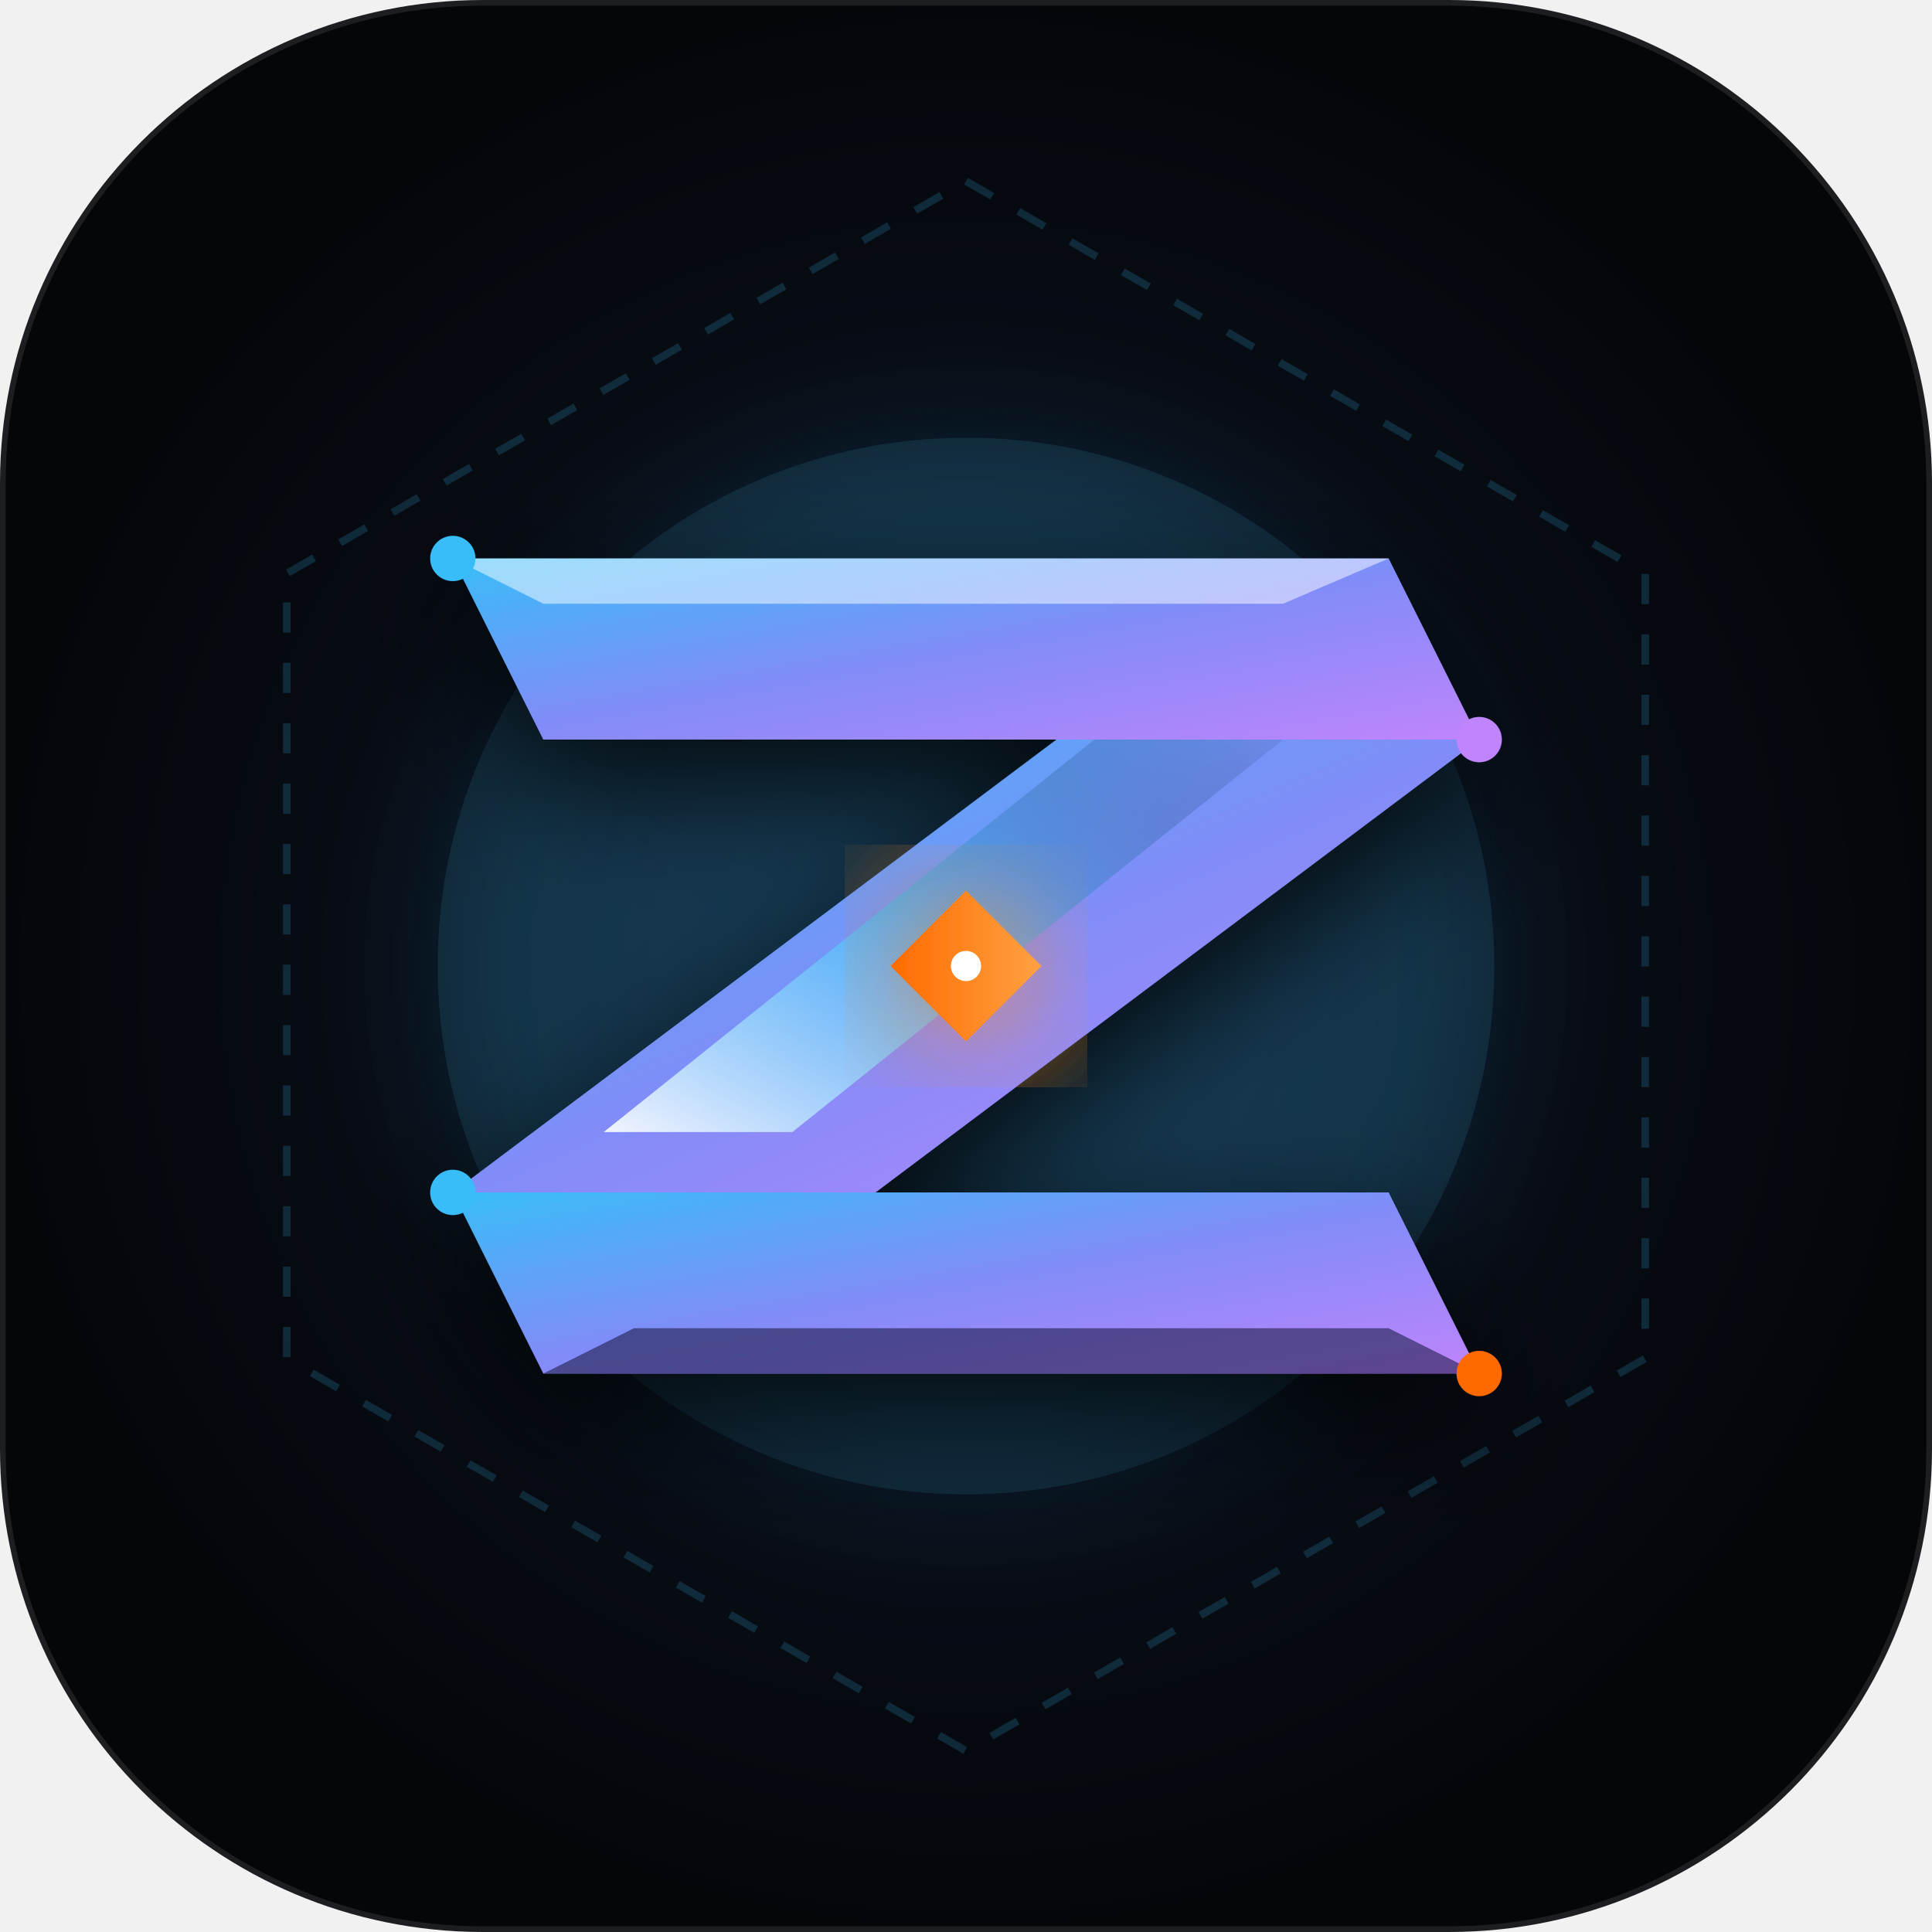
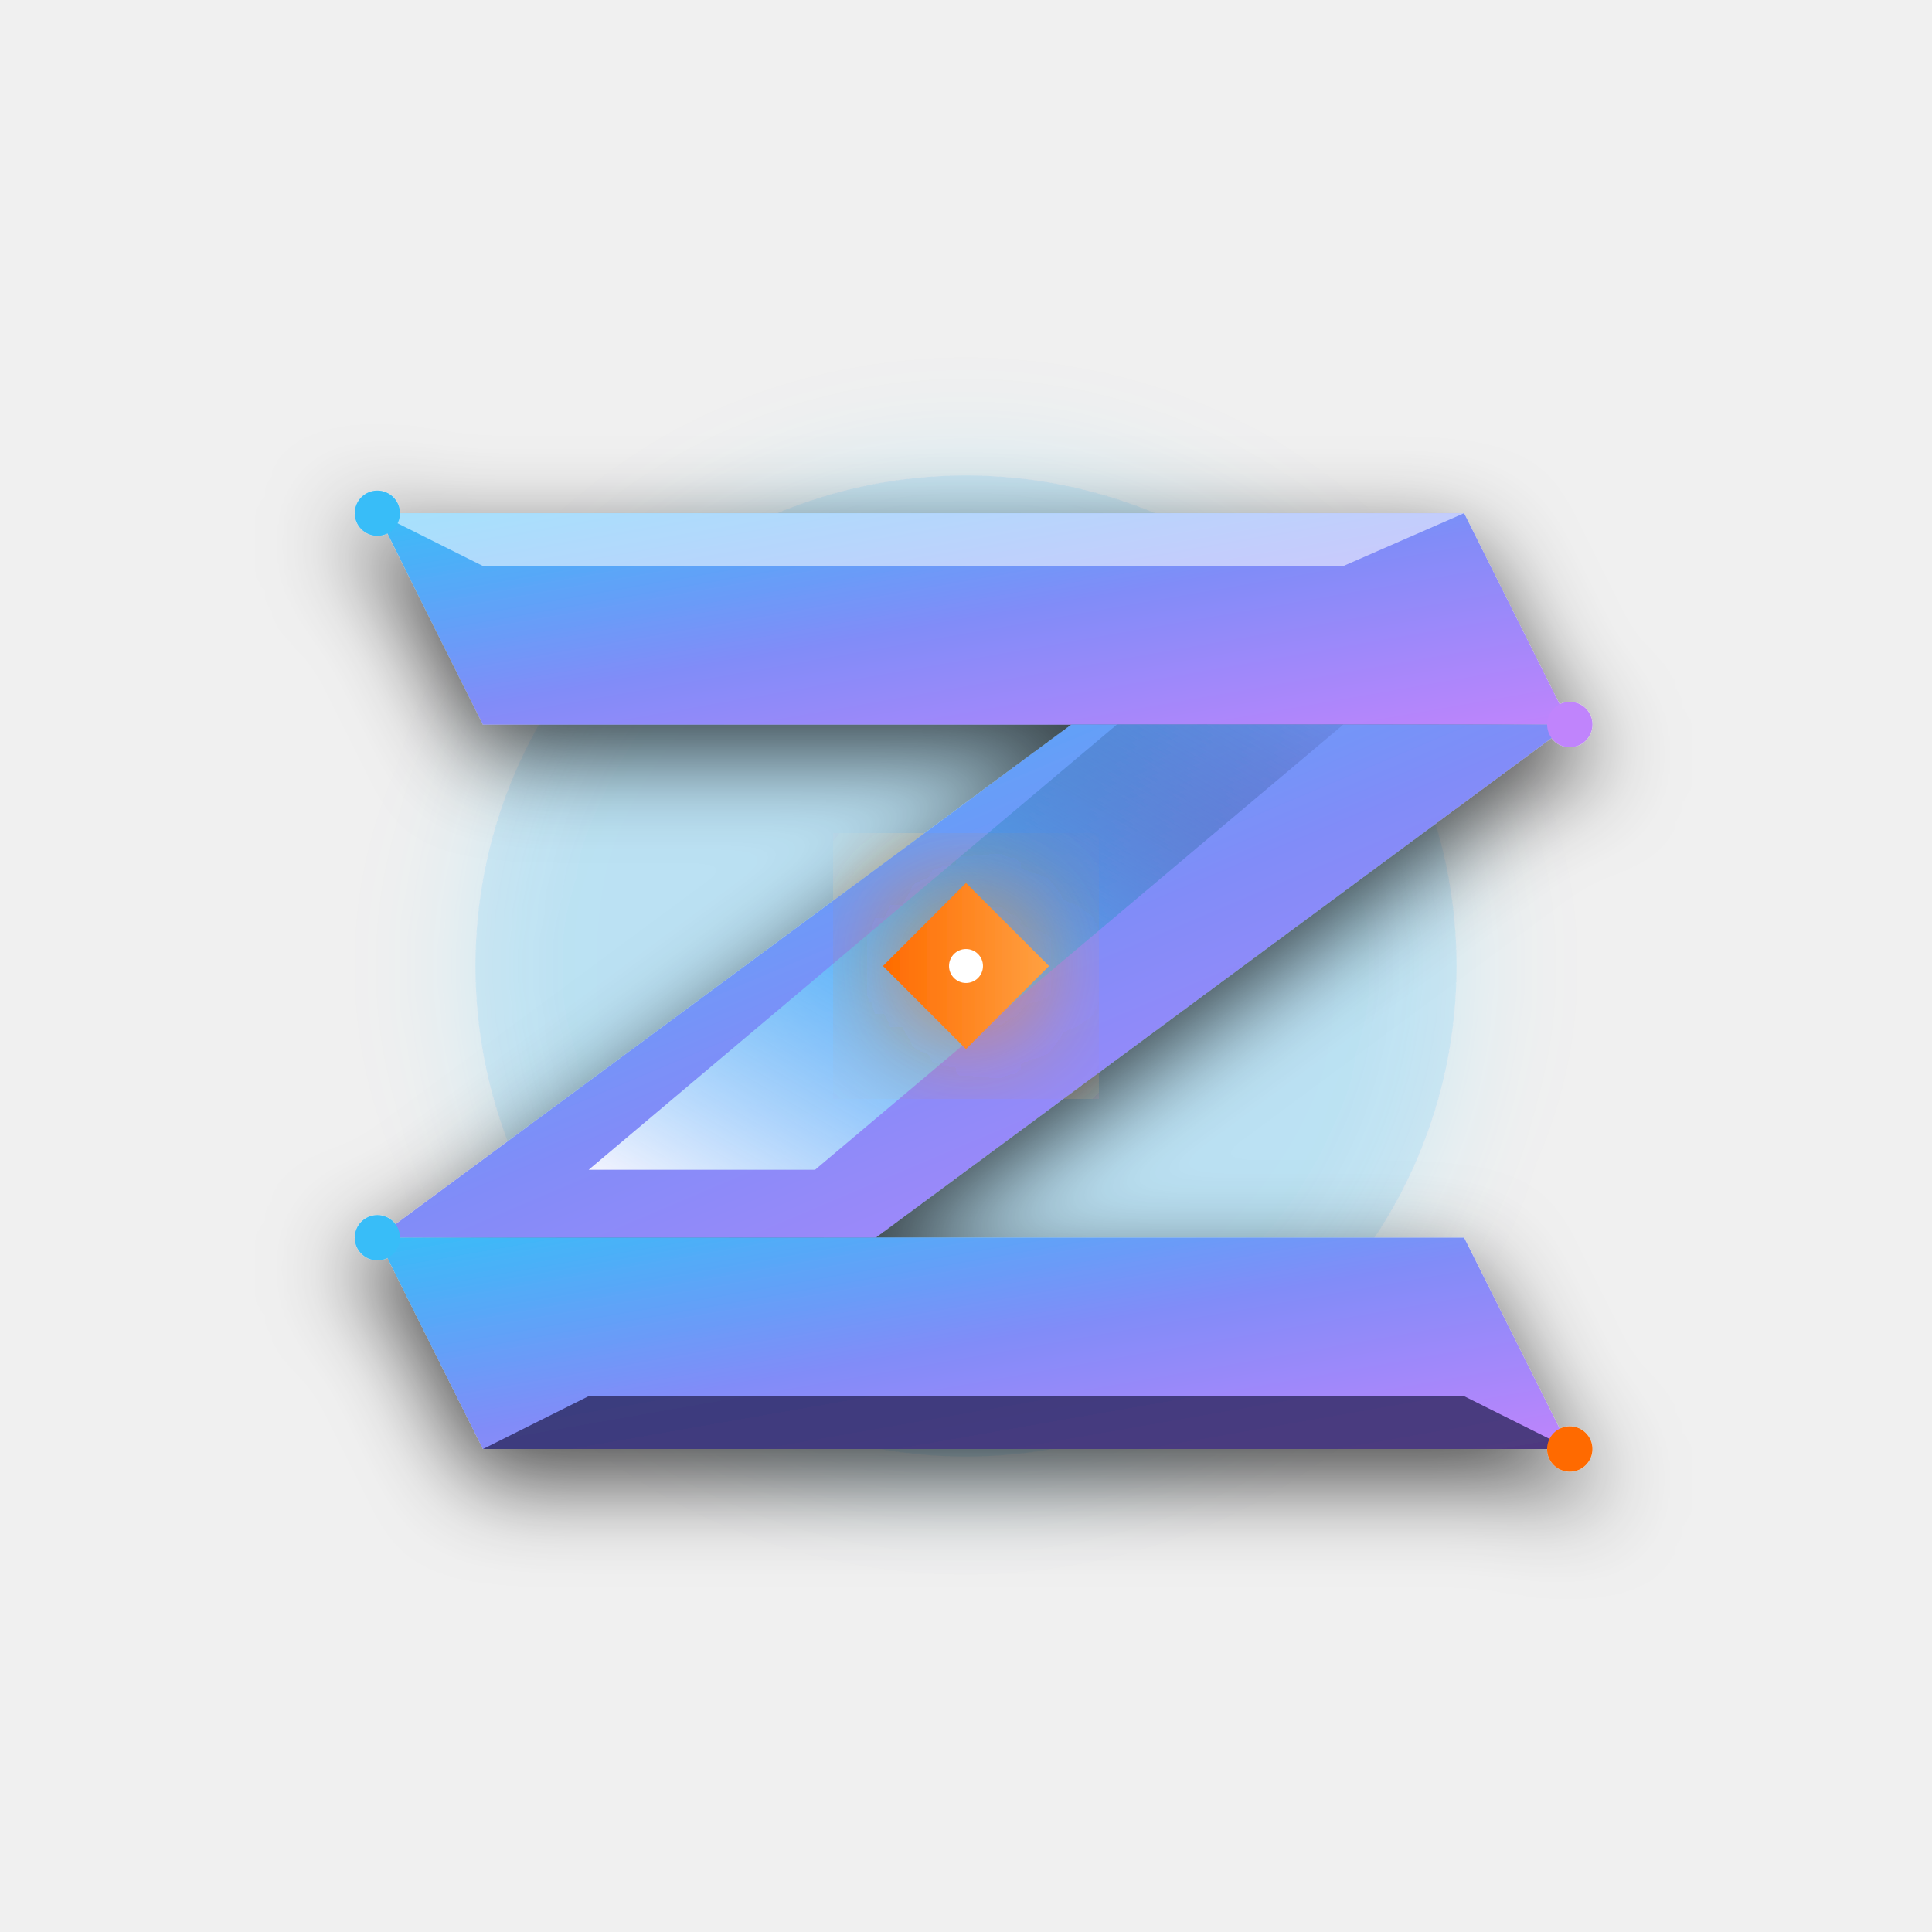
<svg xmlns="http://www.w3.org/2000/svg" viewBox="0 0 512 512" width="100%" height="100%">
  <defs>
-     <radialGradient id="bgGlow" cx="50%" cy="50%" r="50%">
-       <stop offset="0%" stop-color="#0e1726" />
-       <stop offset="100%" stop-color="#04060a" />
-     </radialGradient>
    <linearGradient id="cyberGrad" x1="0%" y1="0%" x2="100%" y2="100%">
      <stop offset="0%" stop-color="#38bdf8" />
      <stop offset="50%" stop-color="#818cf8" />
      <stop offset="100%" stop-color="#c084fc" />
    </linearGradient>
    <linearGradient id="neonOrange" x1="0%" y1="0%" x2="100%" y2="0%">
      <stop offset="0%" stop-color="#ff6b00" />
      <stop offset="100%" stop-color="#ffa142" />
    </linearGradient>
    <linearGradient id="metallicFacet" x1="0%" y1="100%" x2="100%" y2="0%">
      <stop offset="0%" stop-color="#ffffff" stop-opacity="0.9" />
      <stop offset="50%" stop-color="#38bdf8" stop-opacity="0.6" />
      <stop offset="100%" stop-color="#1e1b4b" stop-opacity="0.1" />
    </linearGradient>
    <filter id="neonGlow" x="-30%" y="-30%" width="160%" height="160%">
      <feGaussianBlur stdDeviation="16" result="blur" />
      <feComposite in="SourceGraphic" in2="blur" operator="over" />
    </filter>
    <filter id="subtleShadow" x="-20%" y="-20%" width="140%" height="140%">
-       <feDropShadow dx="0" dy="12" stdDeviation="16" flood-color="#000000" flood-opacity="0.8" />
+       <feDropShadow dx="0" dy="8" stdDeviation="12" flood-color="#000000" flood-opacity="0.7" />
    </filter>
  </defs>
-   <rect width="512" height="512" rx="128" fill="url(#bgGlow)" stroke="rgba(255,255,255,0.1)" stroke-width="3" />
-   <polygon points="256,48 436,152 436,360 256,464 76,360 76,152" fill="none" stroke="rgba(56,189,248,0.18)" stroke-width="2" stroke-dasharray="8 8" />
-   <circle cx="256" cy="256" r="140" fill="#38bdf8" fill-opacity="0.12" filter="url(#neonGlow)" />
-   <g filter="url(#subtleShadow)" transform="translate(0, 0)">
-     <path d="M 120 148 L 368 148 L 392 196 L 208 196 L 144 196 Z" fill="url(#cyberGrad)" />
-     <path d="M 120 148 L 368 148 L 340 160 L 144 160 Z" fill="#ffffff" fill-opacity="0.5" />
-     <polygon points="392,196 232,316 120,316 280,196" fill="url(#cyberGrad)" />
-     <polygon points="340,196 210,300 160,300 290,196" fill="url(#metallicFacet)" />
-     <path d="M 120 316 L 144 364 L 392 364 L 368 316 Z" fill="url(#cyberGrad)" />
-     <path d="M 144 364 L 392 364 L 368 352 L 168 352 Z" fill="#1e1b4b" fill-opacity="0.6" />
-     <polygon points="256,236 276,256 256,276 236,256" fill="url(#neonOrange)" filter="url(#neonGlow)" />
-     <circle cx="256" cy="256" r="4" fill="#ffffff" />
-     <circle cx="120" cy="148" r="6" fill="#38bdf8" />
-     <circle cx="392" cy="196" r="6" fill="#c084fc" />
-     <circle cx="120" cy="316" r="6" fill="#38bdf8" />
-     <circle cx="392" cy="364" r="6" fill="#ff6b00" />
+   <circle cx="256" cy="256" r="130" fill="#38bdf8" fill-opacity="0.15" filter="url(#neonGlow)" />
+   <g filter="url(#subtleShadow)">
+     <path d="M 100 136 L 388 136 L 416 192 L 196 192 L 128 192 Z" fill="url(#cyberGrad)" />
+     <path d="M 100 136 L 388 136 L 356 150 L 128 150 Z" fill="#ffffff" fill-opacity="0.55" />
+     <polygon points="416,192 232,328 100,328 284,192" fill="url(#cyberGrad)" />
+     <polygon points="356,192 216,310 156,310 296,192" fill="url(#metallicFacet)" />
+     <path d="M 100 328 L 128 384 L 416 384 L 388 328 Z" fill="url(#cyberGrad)" />
+     <path d="M 128 384 L 416 384 L 388 370 L 156 370 Z" fill="#1e1b4b" fill-opacity="0.7" />
+     <polygon points="256,234 278,256 256,278 234,256" fill="url(#neonOrange)" filter="url(#neonGlow)" />
+     <circle cx="256" cy="256" r="4.5" fill="#ffffff" />
+     <circle cx="100" cy="136" r="6" fill="#38bdf8" />
+     <circle cx="416" cy="192" r="6" fill="#c084fc" />
+     <circle cx="100" cy="328" r="6" fill="#38bdf8" />
+     <circle cx="416" cy="384" r="6" fill="#ff6b00" />
  </g>
</svg>
